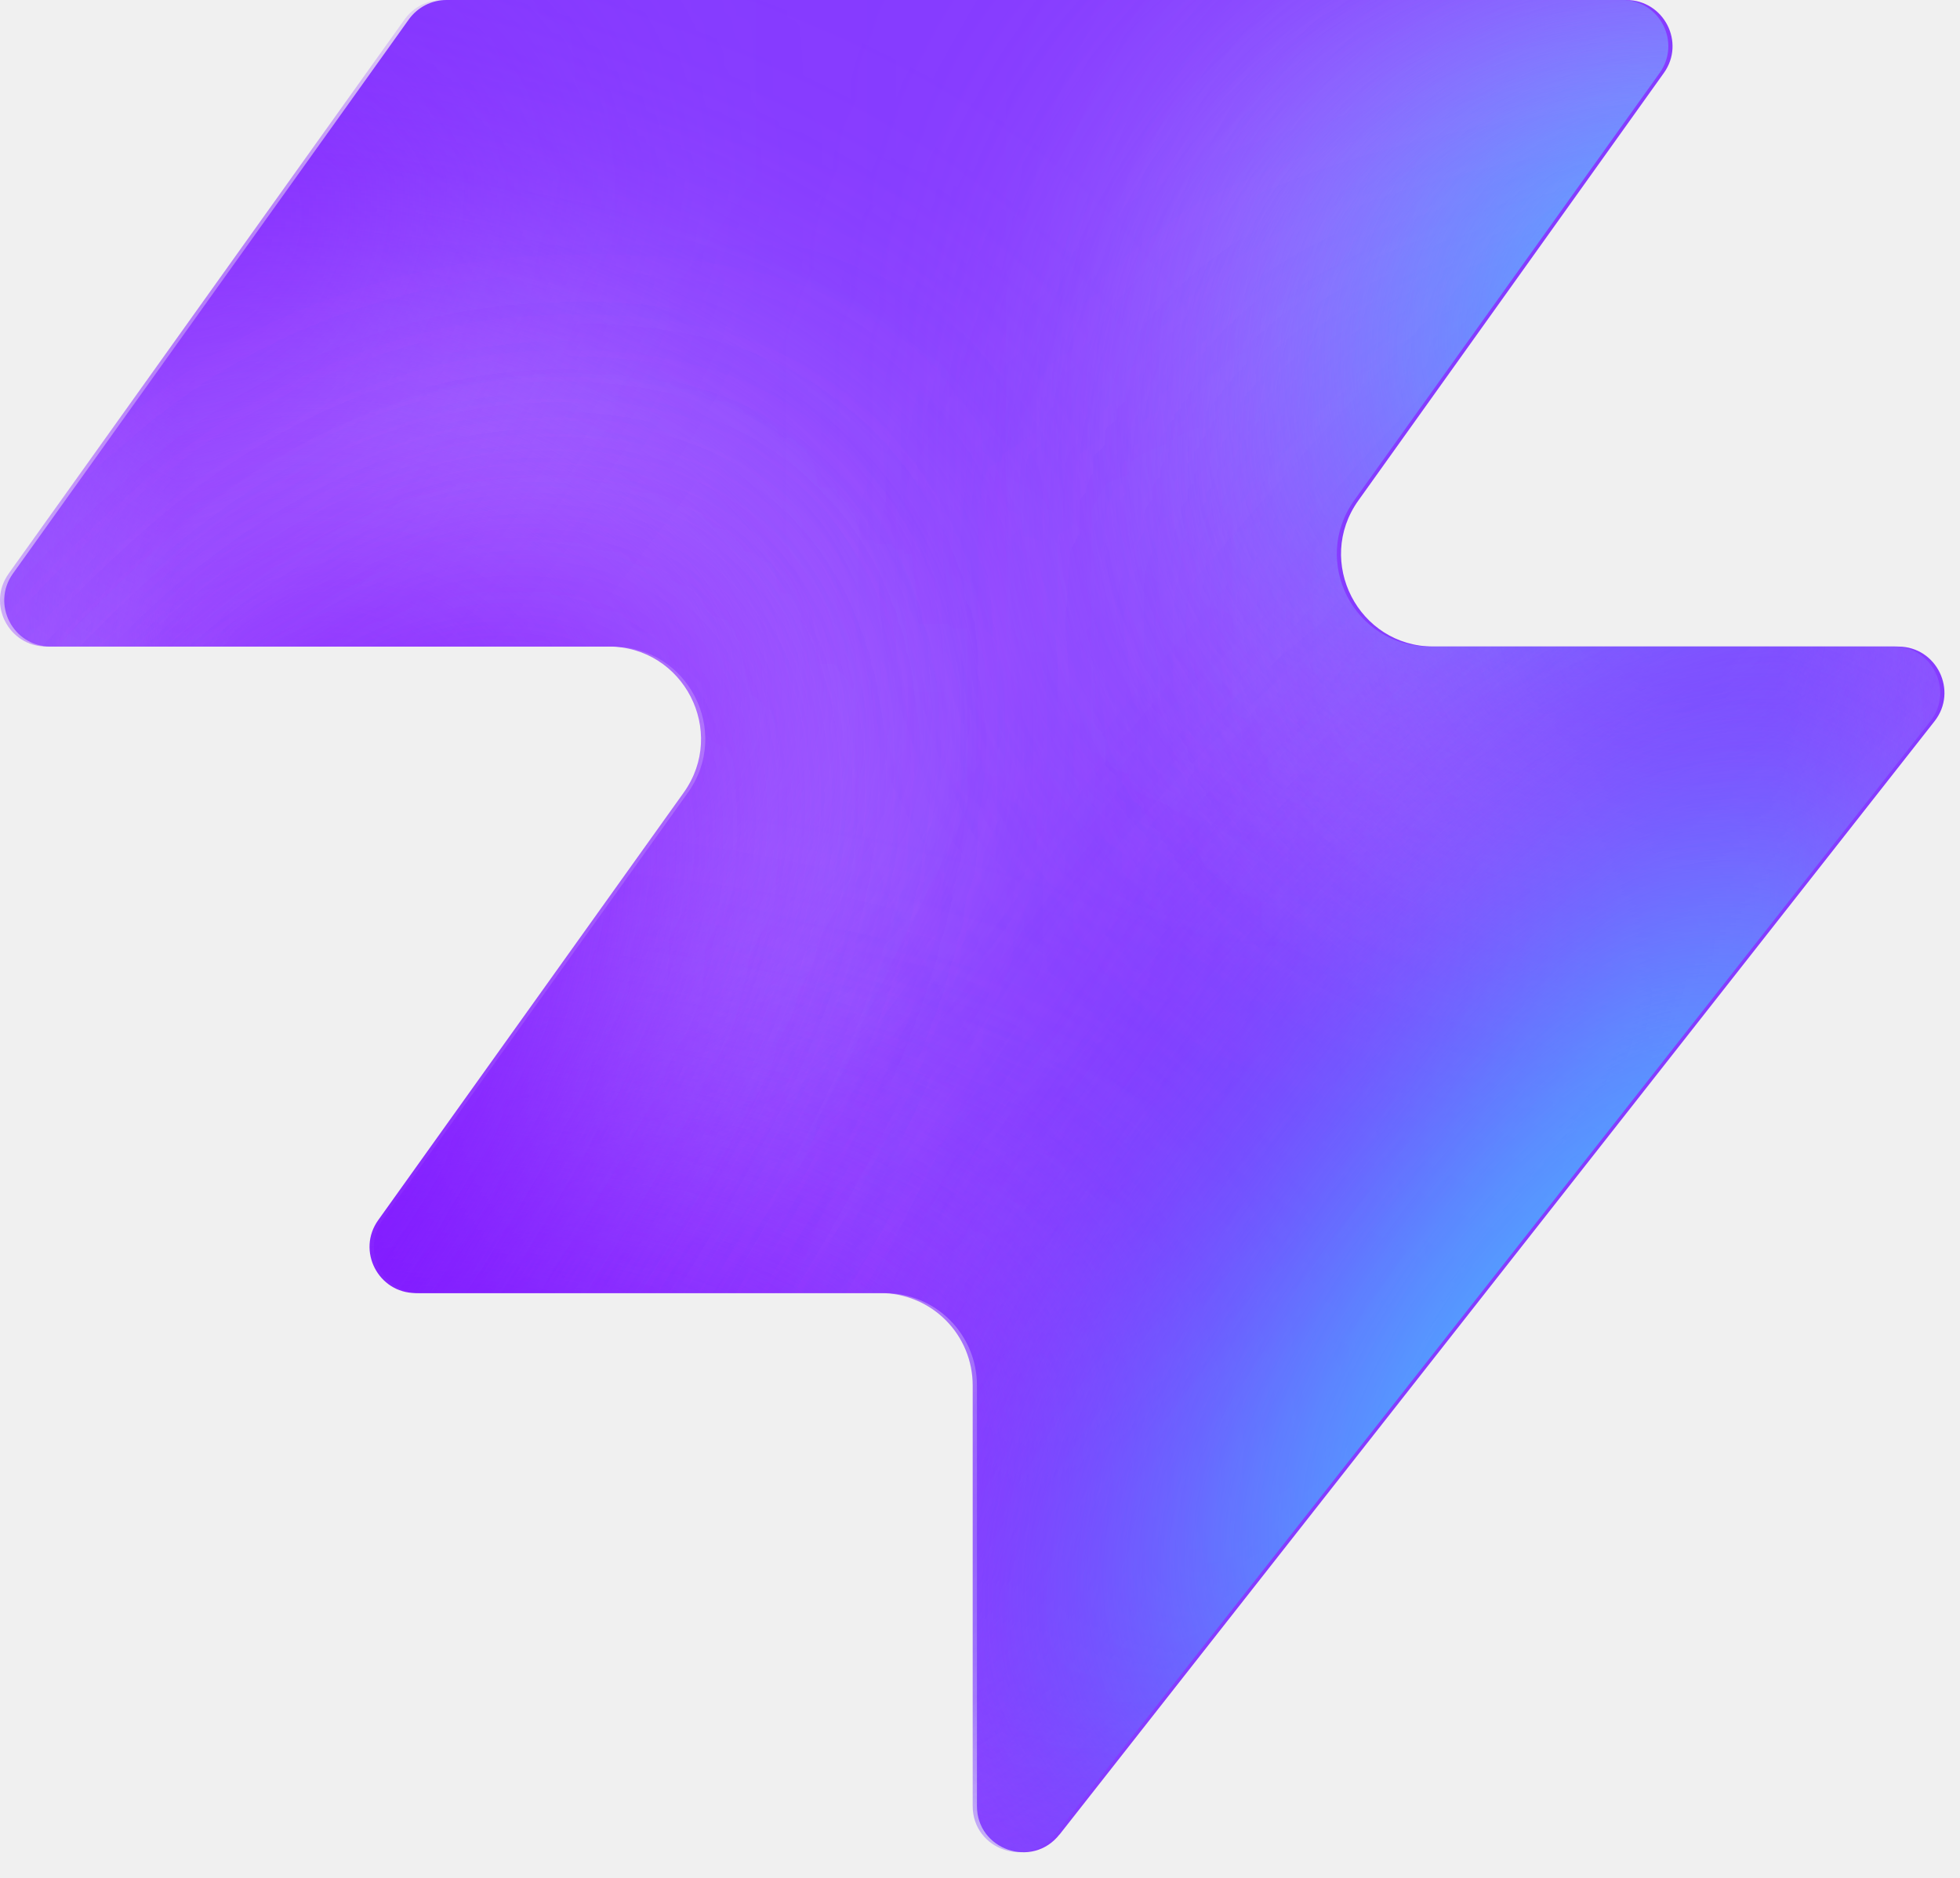
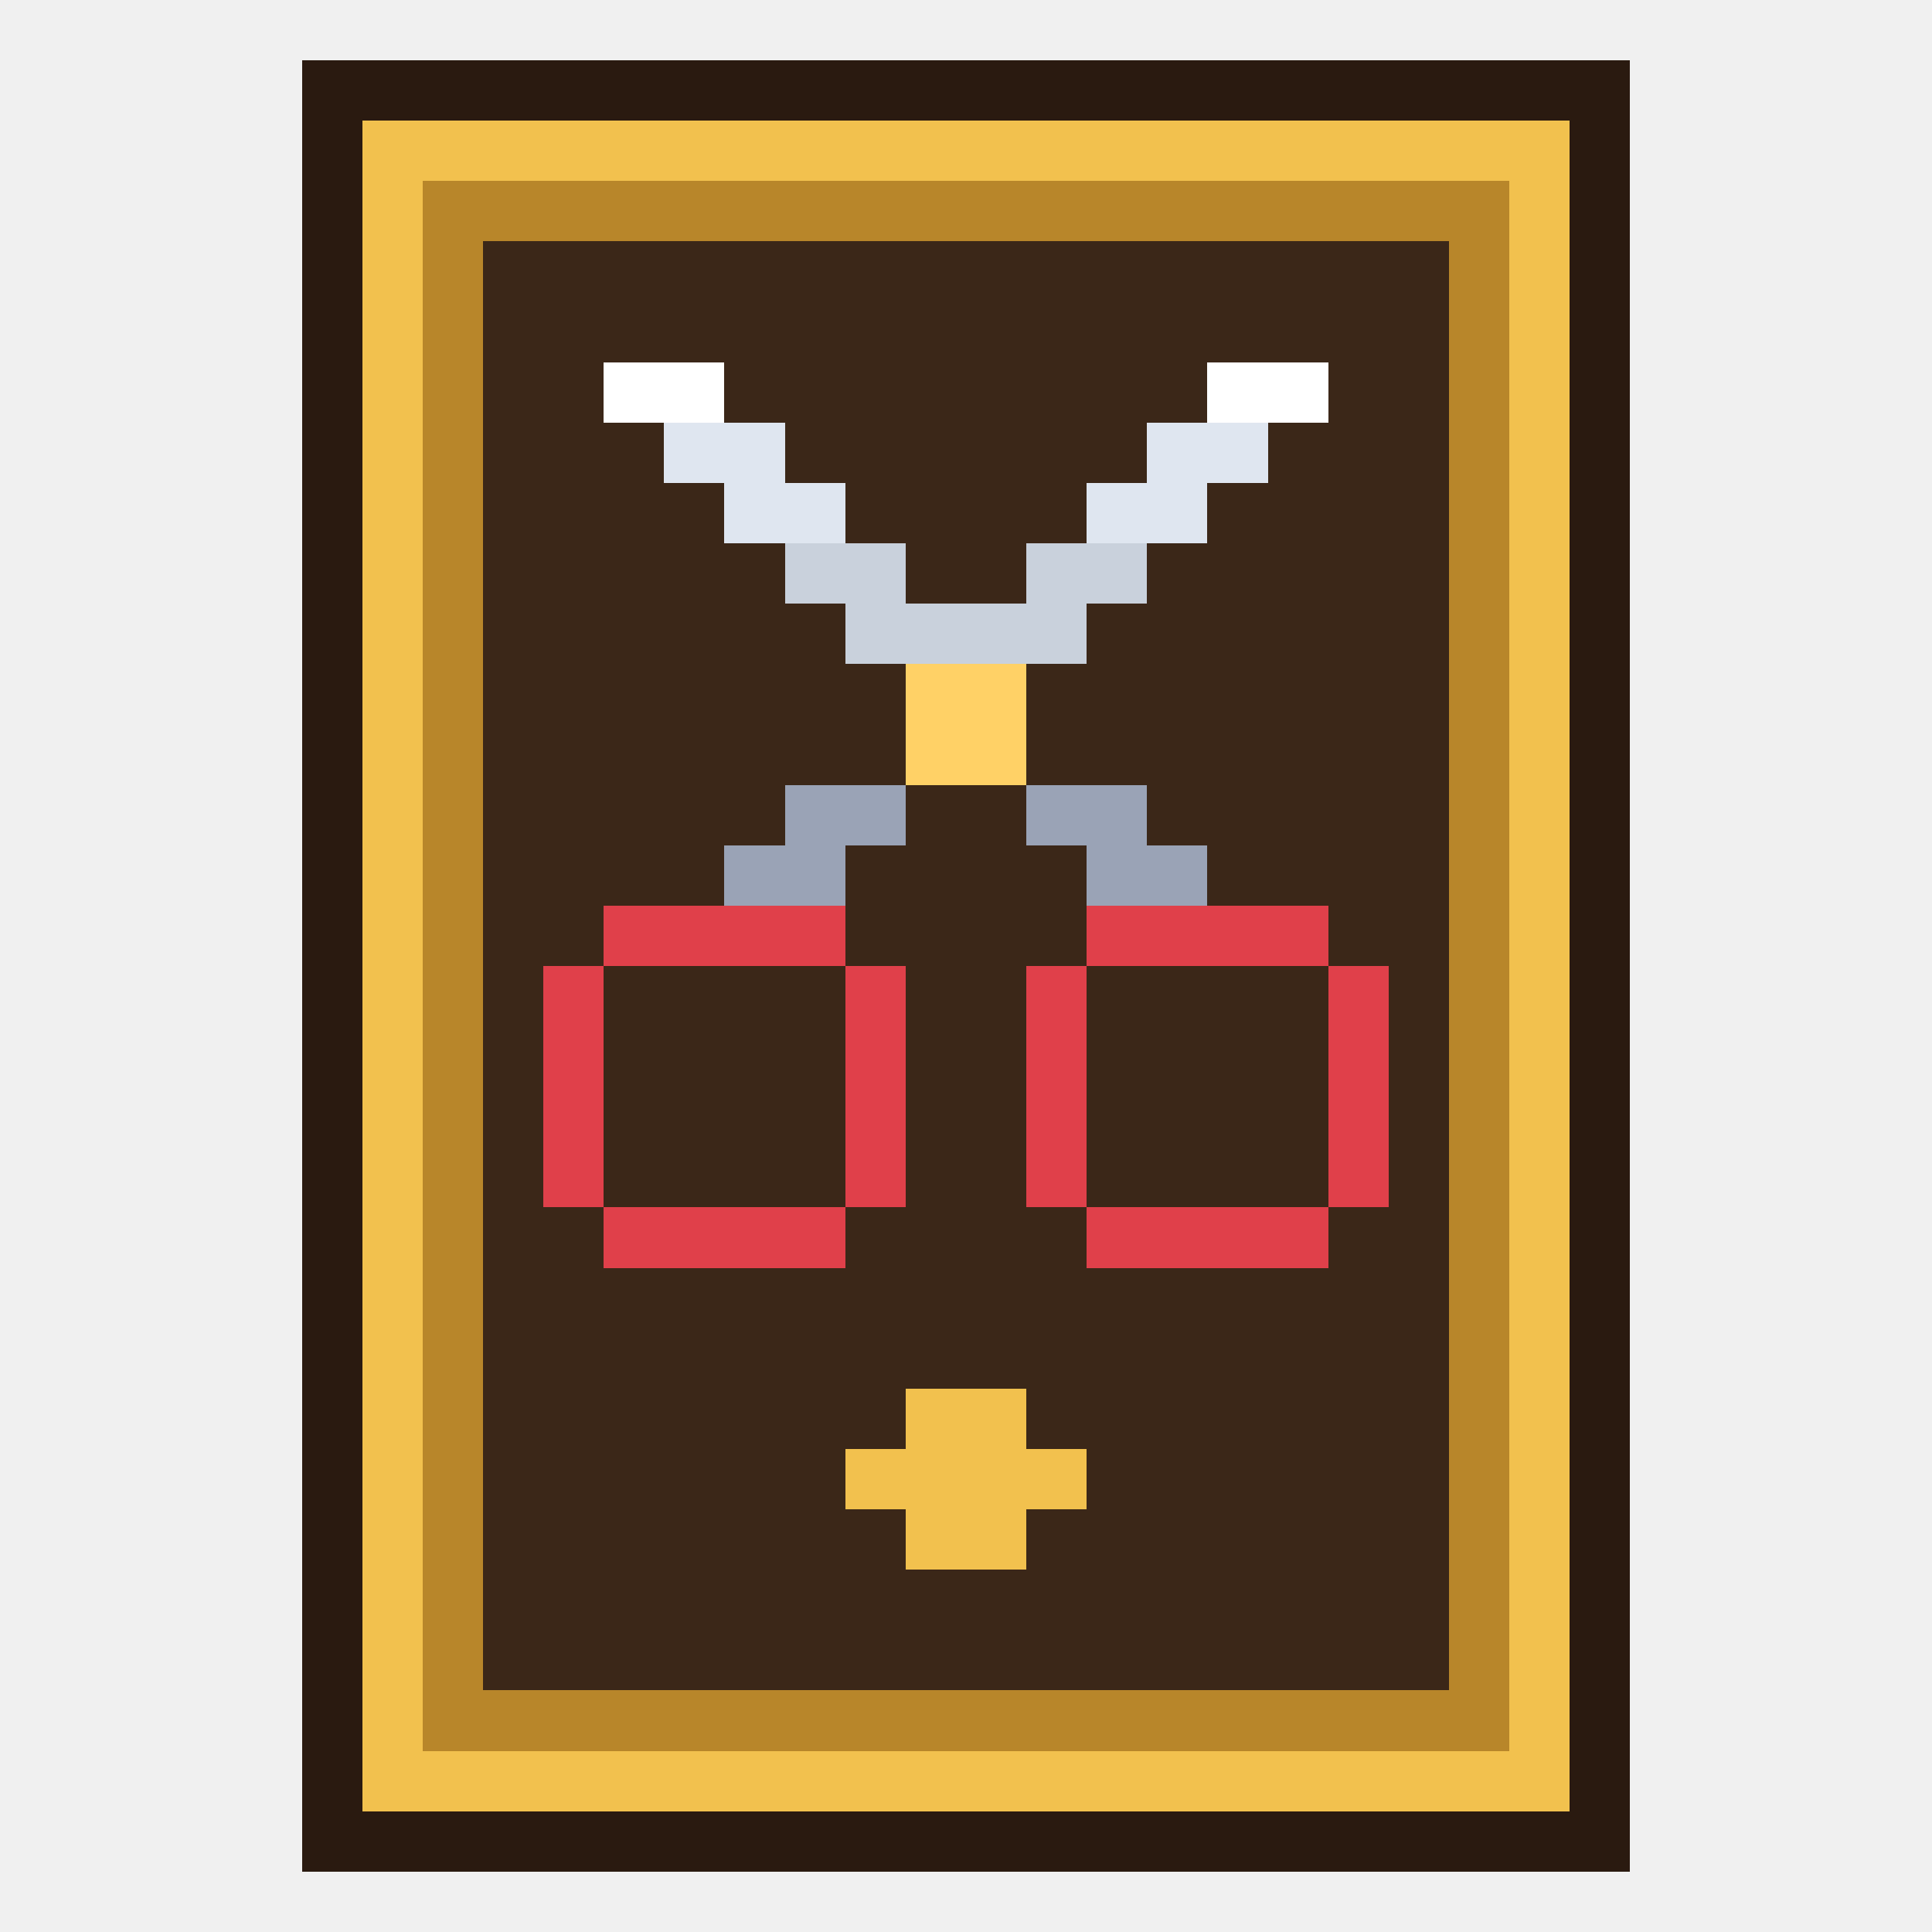
- <svg xmlns="http://www.w3.org/2000/svg" width="48" height="46" fill="none" viewBox="0 0 48 46">
-   <path fill="#863bff" d="M25.946 44.938c-.664.845-2.021.375-2.021-.698V33.937a2.26 2.26 0 0 0-2.262-2.262H10.287c-.92 0-1.456-1.04-.92-1.788l7.48-10.471c1.07-1.497 0-3.578-1.842-3.578H1.237c-.92 0-1.456-1.04-.92-1.788L10.013.474c.214-.297.556-.474.92-.474h28.894c.92 0 1.456 1.04.92 1.788l-7.48 10.471c-1.07 1.498 0 3.579 1.842 3.579h11.377c.943 0 1.473 1.088.89 1.83L25.947 44.94z" style="fill:#863bff;fill:color(display-p3 .525 .23 1);fill-opacity:1" />
-   <mask id="a" width="48" height="46" x="0" y="0" maskUnits="userSpaceOnUse" style="mask-type:alpha">
-     <path fill="#000" d="M25.842 44.938c-.664.844-2.021.375-2.021-.698V33.937a2.26 2.26 0 0 0-2.262-2.262H10.183c-.92 0-1.456-1.04-.92-1.788l7.48-10.471c1.07-1.498 0-3.579-1.842-3.579H1.133c-.92 0-1.456-1.04-.92-1.787L9.91.473c.214-.297.556-.474.92-.474h28.894c.92 0 1.456 1.04.92 1.788l-7.48 10.471c-1.07 1.498 0 3.578 1.842 3.578h11.377c.943 0 1.473 1.088.89 1.832L25.843 44.94z" style="fill:#000;fill-opacity:1" />
-   </mask>
-   <g mask="url(#a)">
-     <g filter="url(#b)">
-       <ellipse cx="5.508" cy="14.704" fill="#ede6ff" rx="5.508" ry="14.704" style="fill:#ede6ff;fill:color(display-p3 .927 .903 1);fill-opacity:1" transform="matrix(.00324 1 1 -.00324 -4.47 31.516)" />
-     </g>
-     <g filter="url(#c)">
-       <ellipse cx="10.399" cy="29.851" fill="#ede6ff" rx="10.399" ry="29.851" style="fill:#ede6ff;fill:color(display-p3 .927 .903 1);fill-opacity:1" transform="matrix(.00324 1 1 -.00324 -39.328 7.883)" />
-     </g>
-     <g filter="url(#d)">
-       <ellipse cx="5.508" cy="30.487" fill="#7e14ff" rx="5.508" ry="30.487" style="fill:#7e14ff;fill:color(display-p3 .492 .077 1);fill-opacity:1" transform="rotate(89.814 -25.913 -14.639)scale(1 -1)" />
-     </g>
-     <g filter="url(#e)">
-       <ellipse cx="5.508" cy="30.599" fill="#7e14ff" rx="5.508" ry="30.599" style="fill:#7e14ff;fill:color(display-p3 .492 .077 1);fill-opacity:1" transform="rotate(89.814 -32.644 -3.334)scale(1 -1)" />
-     </g>
-     <g filter="url(#f)">
-       <ellipse cx="5.508" cy="30.599" fill="#7e14ff" rx="5.508" ry="30.599" style="fill:#7e14ff;fill:color(display-p3 .492 .077 1);fill-opacity:1" transform="matrix(.00324 1 1 -.00324 -34.34 30.47)" />
-     </g>
-     <g filter="url(#g)">
-       <ellipse cx="14.072" cy="22.078" fill="#ede6ff" rx="14.072" ry="22.078" style="fill:#ede6ff;fill:color(display-p3 .927 .903 1);fill-opacity:1" transform="rotate(93.35 24.506 48.493)scale(-1 1)" />
-     </g>
-     <g filter="url(#h)">
-       <ellipse cx="3.47" cy="21.501" fill="#7e14ff" rx="3.47" ry="21.501" style="fill:#7e14ff;fill:color(display-p3 .492 .077 1);fill-opacity:1" transform="rotate(89.009 28.708 47.59)scale(-1 1)" />
-     </g>
-     <g filter="url(#i)">
-       <ellipse cx="3.47" cy="21.501" fill="#7e14ff" rx="3.47" ry="21.501" style="fill:#7e14ff;fill:color(display-p3 .492 .077 1);fill-opacity:1" transform="rotate(89.009 28.708 47.59)scale(-1 1)" />
-     </g>
-     <g filter="url(#j)">
-       <ellipse cx=".387" cy="8.972" fill="#7e14ff" rx="4.407" ry="29.108" style="fill:#7e14ff;fill:color(display-p3 .492 .077 1);fill-opacity:1" transform="rotate(39.51 .387 8.972)" />
-     </g>
-     <g filter="url(#k)">
-       <ellipse cx="47.523" cy="-6.092" fill="#7e14ff" rx="4.407" ry="29.108" style="fill:#7e14ff;fill:color(display-p3 .492 .077 1);fill-opacity:1" transform="rotate(37.892 47.523 -6.092)" />
-     </g>
-     <g filter="url(#l)">
-       <ellipse cx="41.412" cy="6.333" fill="#47bfff" rx="5.971" ry="9.665" style="fill:#47bfff;fill:color(display-p3 .28 .748 1);fill-opacity:1" transform="rotate(37.892 41.412 6.333)" />
-     </g>
-     <g filter="url(#m)">
-       <ellipse cx="-1.879" cy="38.332" fill="#7e14ff" rx="4.407" ry="29.108" style="fill:#7e14ff;fill:color(display-p3 .492 .077 1);fill-opacity:1" transform="rotate(37.892 -1.88 38.332)" />
-     </g>
-     <g filter="url(#n)">
-       <ellipse cx="-1.879" cy="38.332" fill="#7e14ff" rx="4.407" ry="29.108" style="fill:#7e14ff;fill:color(display-p3 .492 .077 1);fill-opacity:1" transform="rotate(37.892 -1.88 38.332)" />
-     </g>
-     <g filter="url(#o)">
-       <ellipse cx="35.651" cy="29.907" fill="#7e14ff" rx="4.407" ry="29.108" style="fill:#7e14ff;fill:color(display-p3 .492 .077 1);fill-opacity:1" transform="rotate(37.892 35.651 29.907)" />
-     </g>
-     <g filter="url(#p)">
-       <ellipse cx="38.418" cy="32.4" fill="#47bfff" rx="5.971" ry="15.297" style="fill:#47bfff;fill:color(display-p3 .28 .748 1);fill-opacity:1" transform="rotate(37.892 38.418 32.4)" />
-     </g>
-   </g>
-   <defs>
-     <filter id="b" width="60.045" height="41.654" x="-19.77" y="16.149" color-interpolation-filters="sRGB" filterUnits="userSpaceOnUse">
-       <feFlood flood-opacity="0" result="BackgroundImageFix" />
-       <feBlend in="SourceGraphic" in2="BackgroundImageFix" result="shape" />
-       <feGaussianBlur result="effect1_foregroundBlur_2002_17158" stdDeviation="7.659" />
-     </filter>
-     <filter id="c" width="90.34" height="51.437" x="-54.613" y="-7.533" color-interpolation-filters="sRGB" filterUnits="userSpaceOnUse">
-       <feFlood flood-opacity="0" result="BackgroundImageFix" />
-       <feBlend in="SourceGraphic" in2="BackgroundImageFix" result="shape" />
-       <feGaussianBlur result="effect1_foregroundBlur_2002_17158" stdDeviation="7.659" />
-     </filter>
-     <filter id="d" width="79.355" height="29.4" x="-49.64" y="2.03" color-interpolation-filters="sRGB" filterUnits="userSpaceOnUse">
-       <feFlood flood-opacity="0" result="BackgroundImageFix" />
-       <feBlend in="SourceGraphic" in2="BackgroundImageFix" result="shape" />
-       <feGaussianBlur result="effect1_foregroundBlur_2002_17158" stdDeviation="4.596" />
-     </filter>
-     <filter id="e" width="79.579" height="29.4" x="-45.045" y="20.029" color-interpolation-filters="sRGB" filterUnits="userSpaceOnUse">
-       <feFlood flood-opacity="0" result="BackgroundImageFix" />
-       <feBlend in="SourceGraphic" in2="BackgroundImageFix" result="shape" />
-       <feGaussianBlur result="effect1_foregroundBlur_2002_17158" stdDeviation="4.596" />
-     </filter>
-     <filter id="f" width="79.579" height="29.4" x="-43.513" y="21.178" color-interpolation-filters="sRGB" filterUnits="userSpaceOnUse">
-       <feFlood flood-opacity="0" result="BackgroundImageFix" />
-       <feBlend in="SourceGraphic" in2="BackgroundImageFix" result="shape" />
-       <feGaussianBlur result="effect1_foregroundBlur_2002_17158" stdDeviation="4.596" />
-     </filter>
-     <filter id="g" width="74.749" height="58.852" x="15.756" y="-17.901" color-interpolation-filters="sRGB" filterUnits="userSpaceOnUse">
-       <feFlood flood-opacity="0" result="BackgroundImageFix" />
-       <feBlend in="SourceGraphic" in2="BackgroundImageFix" result="shape" />
-       <feGaussianBlur result="effect1_foregroundBlur_2002_17158" stdDeviation="7.659" />
-     </filter>
-     <filter id="h" width="61.377" height="25.362" x="23.548" y="2.284" color-interpolation-filters="sRGB" filterUnits="userSpaceOnUse">
-       <feFlood flood-opacity="0" result="BackgroundImageFix" />
-       <feBlend in="SourceGraphic" in2="BackgroundImageFix" result="shape" />
-       <feGaussianBlur result="effect1_foregroundBlur_2002_17158" stdDeviation="4.596" />
-     </filter>
-     <filter id="i" width="61.377" height="25.362" x="23.548" y="2.284" color-interpolation-filters="sRGB" filterUnits="userSpaceOnUse">
-       <feFlood flood-opacity="0" result="BackgroundImageFix" />
-       <feBlend in="SourceGraphic" in2="BackgroundImageFix" result="shape" />
-       <feGaussianBlur result="effect1_foregroundBlur_2002_17158" stdDeviation="4.596" />
-     </filter>
-     <filter id="j" width="56.045" height="63.649" x="-27.636" y="-22.853" color-interpolation-filters="sRGB" filterUnits="userSpaceOnUse">
-       <feFlood flood-opacity="0" result="BackgroundImageFix" />
-       <feBlend in="SourceGraphic" in2="BackgroundImageFix" result="shape" />
-       <feGaussianBlur result="effect1_foregroundBlur_2002_17158" stdDeviation="4.596" />
-     </filter>
-     <filter id="k" width="54.814" height="64.646" x="20.116" y="-38.415" color-interpolation-filters="sRGB" filterUnits="userSpaceOnUse">
-       <feFlood flood-opacity="0" result="BackgroundImageFix" />
-       <feBlend in="SourceGraphic" in2="BackgroundImageFix" result="shape" />
-       <feGaussianBlur result="effect1_foregroundBlur_2002_17158" stdDeviation="4.596" />
-     </filter>
-     <filter id="l" width="33.541" height="35.313" x="24.641" y="-11.323" color-interpolation-filters="sRGB" filterUnits="userSpaceOnUse">
-       <feFlood flood-opacity="0" result="BackgroundImageFix" />
-       <feBlend in="SourceGraphic" in2="BackgroundImageFix" result="shape" />
-       <feGaussianBlur result="effect1_foregroundBlur_2002_17158" stdDeviation="4.596" />
-     </filter>
-     <filter id="m" width="54.814" height="64.646" x="-29.286" y="6.009" color-interpolation-filters="sRGB" filterUnits="userSpaceOnUse">
-       <feFlood flood-opacity="0" result="BackgroundImageFix" />
-       <feBlend in="SourceGraphic" in2="BackgroundImageFix" result="shape" />
-       <feGaussianBlur result="effect1_foregroundBlur_2002_17158" stdDeviation="4.596" />
-     </filter>
-     <filter id="n" width="54.814" height="64.646" x="-29.286" y="6.009" color-interpolation-filters="sRGB" filterUnits="userSpaceOnUse">
-       <feFlood flood-opacity="0" result="BackgroundImageFix" />
-       <feBlend in="SourceGraphic" in2="BackgroundImageFix" result="shape" />
-       <feGaussianBlur result="effect1_foregroundBlur_2002_17158" stdDeviation="4.596" />
-     </filter>
-     <filter id="o" width="54.814" height="64.646" x="8.244" y="-2.416" color-interpolation-filters="sRGB" filterUnits="userSpaceOnUse">
-       <feFlood flood-opacity="0" result="BackgroundImageFix" />
-       <feBlend in="SourceGraphic" in2="BackgroundImageFix" result="shape" />
-       <feGaussianBlur result="effect1_foregroundBlur_2002_17158" stdDeviation="4.596" />
-     </filter>
-     <filter id="p" width="39.409" height="43.623" x="18.713" y="10.588" color-interpolation-filters="sRGB" filterUnits="userSpaceOnUse">
-       <feFlood flood-opacity="0" result="BackgroundImageFix" />
-       <feBlend in="SourceGraphic" in2="BackgroundImageFix" result="shape" />
-       <feGaussianBlur result="effect1_foregroundBlur_2002_17158" stdDeviation="4.596" />
-     </filter>
-   </defs>
+ <svg xmlns="http://www.w3.org/2000/svg" viewBox="0 0 32 32" shape-rendering="crispEdges">
+   <rect x="5" y="1" width="22" height="30" fill="#2a1a10" />
+   <rect x="6" y="2" width="20" height="28" fill="#f2c14e" />
+   <rect x="7" y="3" width="18" height="26" fill="#b8862a" />
+   <rect x="8" y="4" width="16" height="24" fill="#3b2718" />
+   <rect x="10" y="6" width="2" height="1" fill="#ffffff" />
+   <rect x="11" y="7" width="2" height="1" fill="#dfe6f0" />
+   <rect x="12" y="8" width="2" height="1" fill="#dfe6f0" />
+   <rect x="13" y="9" width="2" height="1" fill="#c9d1dc" />
+   <rect x="14" y="10" width="2" height="1" fill="#c9d1dc" />
+   <rect x="20" y="6" width="2" height="1" fill="#ffffff" />
+   <rect x="19" y="7" width="2" height="1" fill="#dfe6f0" />
+   <rect x="18" y="8" width="2" height="1" fill="#dfe6f0" />
+   <rect x="17" y="9" width="2" height="1" fill="#c9d1dc" />
+   <rect x="16" y="10" width="2" height="1" fill="#c9d1dc" />
+   <rect x="15" y="11" width="2" height="2" fill="#ffd166" />
+   <rect x="13" y="13" width="2" height="1" fill="#9aa3b6" />
+   <rect x="12" y="14" width="2" height="1" fill="#9aa3b6" />
+   <rect x="17" y="13" width="2" height="1" fill="#9aa3b6" />
+   <rect x="18" y="14" width="2" height="1" fill="#9aa3b6" />
+   <rect x="10" y="15" width="4" height="1" fill="#e0404a" />
+   <rect x="9" y="16" width="1" height="4" fill="#e0404a" />
+   <rect x="14" y="16" width="1" height="4" fill="#e0404a" />
+   <rect x="10" y="20" width="4" height="1" fill="#e0404a" />
+   <rect x="18" y="15" width="4" height="1" fill="#e0404a" />
+   <rect x="17" y="16" width="1" height="4" fill="#e0404a" />
+   <rect x="22" y="16" width="1" height="4" fill="#e0404a" />
+   <rect x="18" y="20" width="4" height="1" fill="#e0404a" />
+   <rect x="15" y="23" width="2" height="1" fill="#f2c14e" />
+   <rect x="14" y="24" width="4" height="1" fill="#f2c14e" />
+   <rect x="15" y="25" width="2" height="1" fill="#f2c14e" />
</svg>
